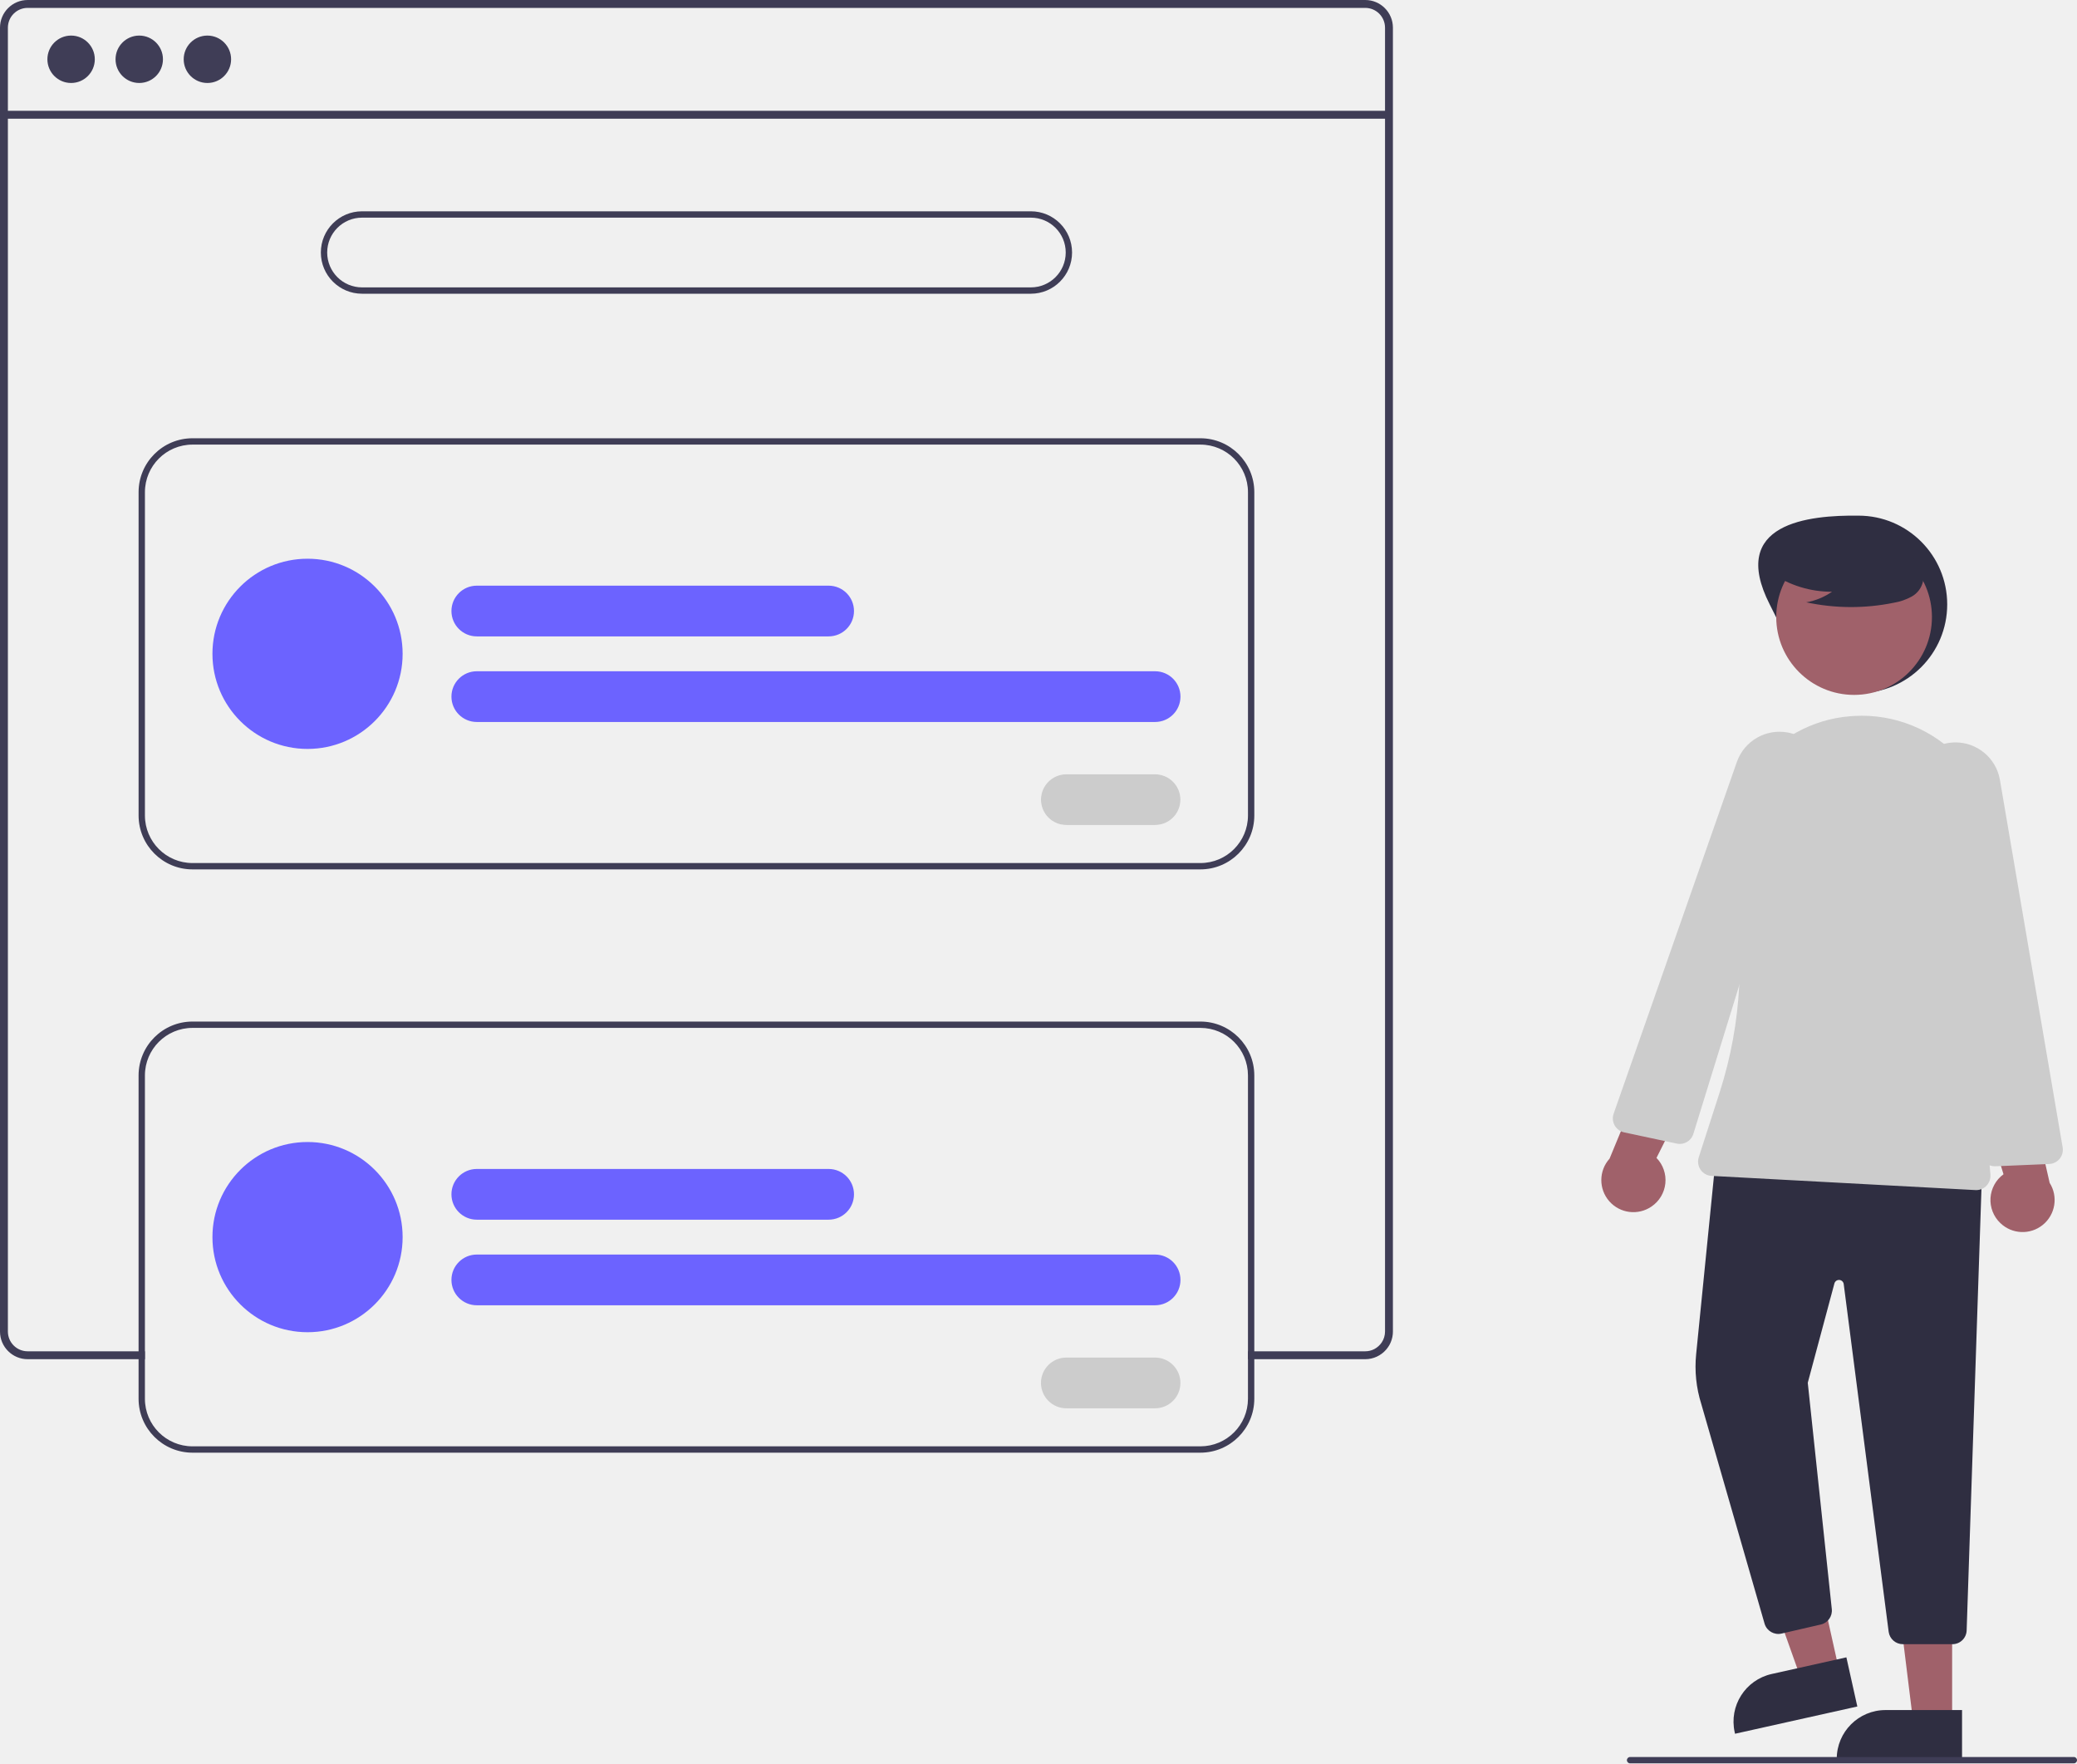
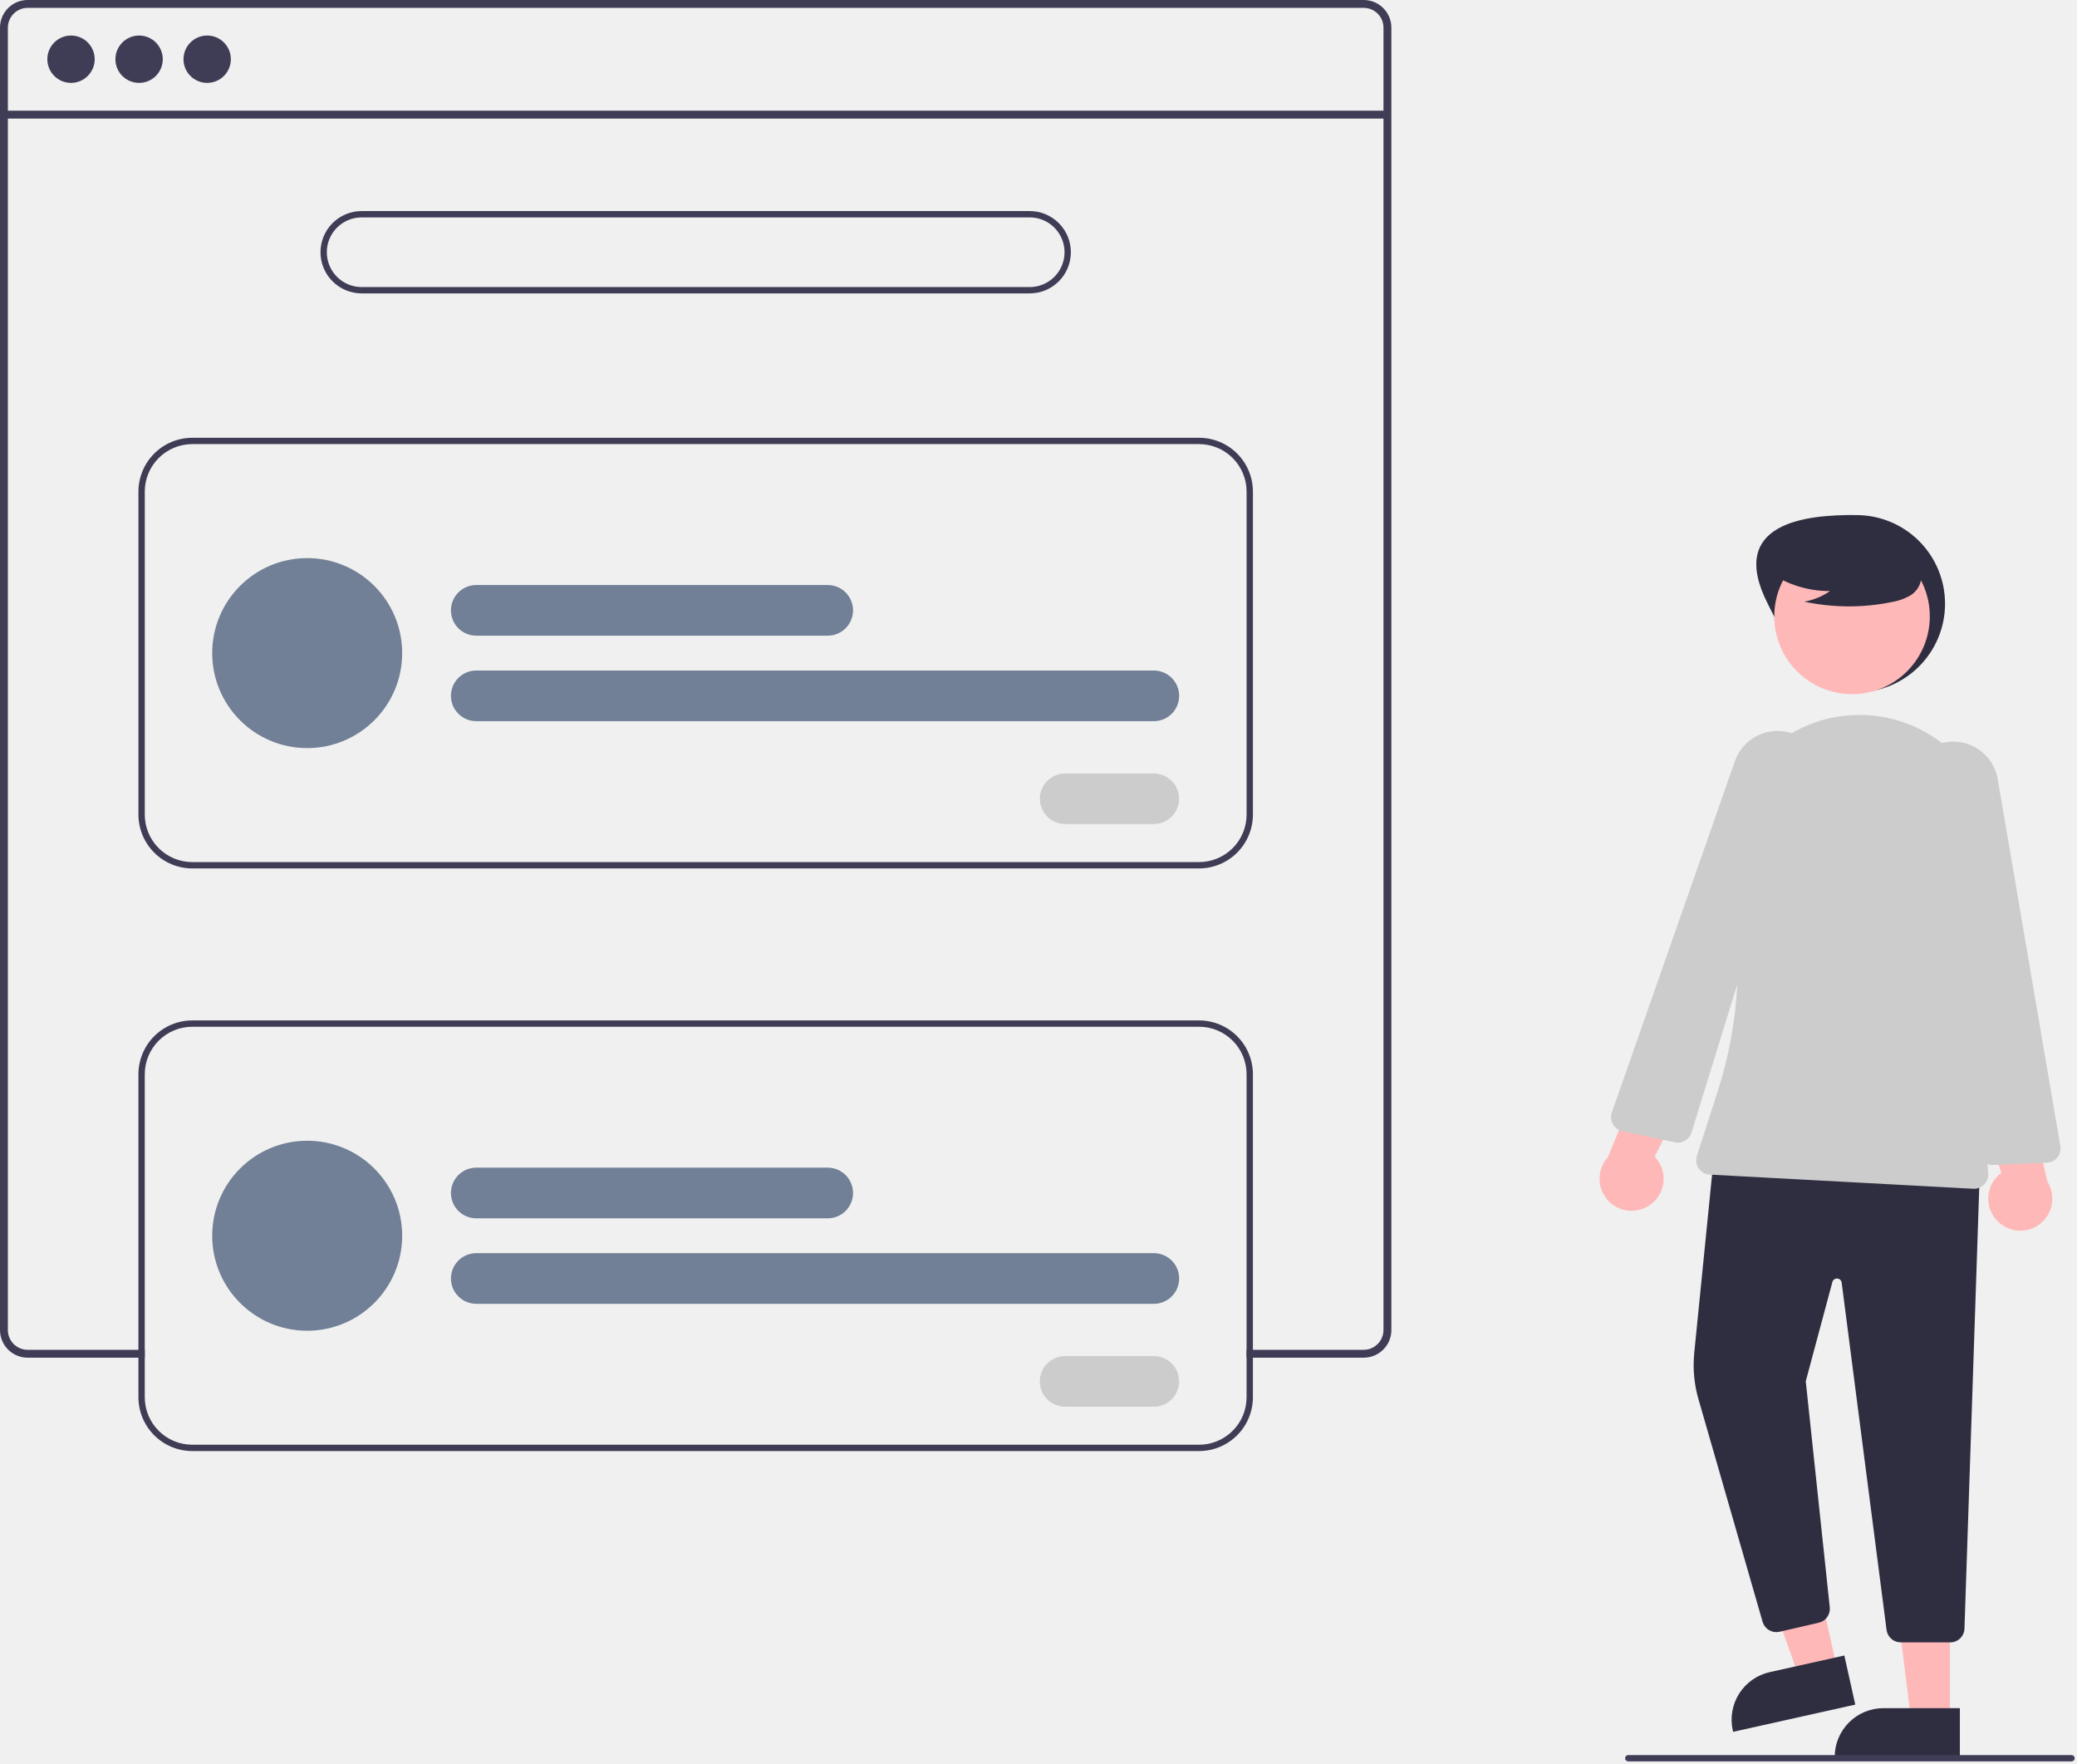
- <svg xmlns="http://www.w3.org/2000/svg" id="b6f9fa20-f559-433f-8a1e-35a1783b27e2" data-name="Layer 1" width="655.272" height="556.25" viewBox="0 0 655.272 556.25">
-   <path d="M830.688,362.537c7.011,13.784,12.536,28,28,28a28,28,0,0,0,0-56C842.972,334.34,817.639,336.881,830.688,362.537Z" transform="translate(-272.3641 -171.875)" fill="#2f2e41" />
-   <polygon points="580.332 527.399 568.366 530.065 552.386 485.179 570.047 481.243 580.332 527.399" fill="#a0616a" />
-   <path d="M858.333,710.193l-38.584,8.598-.109-.488a15.386,15.386,0,0,1,11.671-18.365l.001-0,23.566-5.251Z" transform="translate(-272.3641 -171.875)" fill="#2f2e41" />
-   <polygon points="615.88 543.442 603.62 543.442 597.787 496.154 615.882 496.155 615.88 543.442" fill="#a0616a" />
-   <path d="M891.37,727.202l-39.531-.001v-.5a15.386,15.386,0,0,1,15.386-15.386h.001l24.144.001Z" transform="translate(-272.3641 -171.875)" fill="#2f2e41" />
-   <path d="M888.325,690.537H872.678a4.517,4.517,0,0,1-4.458-3.891l-14.184-109.717a1.5,1.5,0,0,0-2.935-.185l-8.406,31.329,7.577,71.352a4.496,4.496,0,0,1-3.458,4.903l-12.412,2.864a4.522,4.522,0,0,1-5.303-3.031l-19.988-69.366a39.109,39.109,0,0,1-1.627-15.747l6.253-62.534.474.023,83.493,4.023-4.882,145.633A4.483,4.483,0,0,1,888.325,690.537Z" transform="translate(-272.3641 -171.875)" fill="#2f2e41" />
-   <circle cx="584.946" cy="194.646" r="24.561" fill="#a0616a" />
-   <path d="M895.835,547.296c-.081,0-.162-.002-.243-.007l-83.246-4.476a4.499,4.499,0,0,1-4.042-5.872l6.589-20.459a132.358,132.358,0,0,0,3.497-67.876,42.362,42.362,0,0,1,7.525-34.145,41.734,41.734,0,0,1,30.16-16.646h0q.612-.048,1.227-.086a42.172,42.172,0,0,1,44.194,48.351l-5.804,38.973,4.627,57.382a4.5,4.5,0,0,1-4.484,4.861Z" transform="translate(-272.3641 -171.875)" fill="#ccc" />
-   <path d="M793.399,552.476a10.056,10.056,0,0,0,1.57-15.339l16.028-31.939L792.556,507.382l-12.394,29.995a10.11,10.11,0,0,0,13.236,15.1Z" transform="translate(-272.3641 -171.875)" fill="#a0616a" />
-   <path d="M903.434,557.681a10.056,10.056,0,0,1,1.015-15.386l-10.466-34.168,17.817,5.235,7.207,31.644a10.11,10.11,0,0,1-15.573,12.675Z" transform="translate(-272.3641 -171.875)" fill="#a0616a" />
-   <path d="M901.701,539.782a4.477,4.477,0,0,1-4.455-3.909l-8.328-62.823-13.286-49.093a14.188,14.188,0,0,1,13.347-17.889h0a14.244,14.244,0,0,1,14.334,11.796L923.108,533.808a4.501,4.501,0,0,1-4.246,5.253l-16.965.717C901.832,539.78,901.766,539.782,901.701,539.782Z" transform="translate(-272.3641 -171.875)" fill="#ccc" />
-   <path d="M802.322,532.726a4.6,4.6,0,0,1-.958-.102l-16.606-3.541a4.5,4.5,0,0,1-3.308-5.889L820.342,412.189a14.265,14.265,0,0,1,16.104-9.235h0a14.189,14.189,0,0,1,10.17,19.868l-21.327,46.243-18.686,60.487A4.474,4.474,0,0,1,802.322,532.726Z" transform="translate(-272.3641 -171.875)" fill="#ccc" />
-   <path d="M831.247,352.64A33.405,33.405,0,0,0,850.338,358.54a20.471,20.471,0,0,1-8.114,3.338,67.359,67.359,0,0,0,27.514.155,17.807,17.807,0,0,0,5.76-1.978,7.289,7.289,0,0,0,3.555-4.755c.604-3.449-2.083-6.582-4.876-8.693a35.967,35.967,0,0,0-30.224-6.04c-3.376.873-6.759,2.347-8.951,5.059s-2.843,6.891-.753,9.684Z" transform="translate(-272.3641 -171.875)" fill="#2f2e41" />
-   <path d="M703.084,171.875h-422a8.728,8.728,0,0,0-8.72,8.72v411.32a8.728,8.728,0,0,0,8.72,8.72h37v-2.49h-37a6.237,6.237,0,0,1-6.23-6.23V180.595a6.237,6.237,0,0,1,6.23-6.23h422a6.24,6.24,0,0,1,6.24,6.23v411.32a6.179,6.179,0,0,1-1.03,3.42,6.446,6.446,0,0,1-2.36,2.12,6.186,6.186,0,0,1-2.85.69h-37v2.49h37a8.712,8.712,0,0,0,6.63-3.06,1.946,1.946,0,0,0,.19-.24,8.153,8.153,0,0,0,1.25-2.11,8.499,8.499,0,0,0,.66-3.31V180.595A8.73,8.73,0,0,0,703.084,171.875Z" transform="translate(-272.3641 -171.875)" fill="#3f3d56" />
-   <rect x="1.242" y="34.953" width="436.957" height="2.493" fill="#3f3d56" />
-   <circle cx="22.431" cy="18.7" r="7.478" fill="#3f3d56" />
-   <circle cx="43.932" cy="18.7" r="7.478" fill="#3f3d56" />
-   <circle cx="65.432" cy="18.7" r="7.478" fill="#3f3d56" />
-   <path d="M597.589,264.531h-211a13,13,0,0,1,0-26h211a13,13,0,0,1,0,26Zm-211-24a11,11,0,0,0,0,22h211a11,11,0,0,0,0-22Z" transform="translate(-272.3641 -171.875)" fill="#3f3d56" />
-   <path d="M651.088,446.125h-318a17.019,17.019,0,0,1-17-17v-102a17.019,17.019,0,0,1,17-17h318a17.019,17.019,0,0,1,17,17v102A17.019,17.019,0,0,1,651.088,446.125Zm-318-134a15.017,15.017,0,0,0-15,15v102a15.017,15.017,0,0,0,15,15h318a15.017,15.017,0,0,0,15-15v-102a15.017,15.017,0,0,0-15-15Z" transform="translate(-272.3641 -171.875)" fill="#3f3d56" />
-   <path d="M533.789,372.625h-111a8,8,0,1,1,0-16h111a8,8,0,0,1,0,16Z" transform="translate(-272.3641 -171.875)" fill="#6c63ff" />
-   <path d="M636.789,399.625h-214a8,8,0,1,1,0-16h214a8,8,0,0,1,0,16Z" transform="translate(-272.3641 -171.875)" fill="#6c63ff" />
-   <circle cx="97.024" cy="206.25" r="30" fill="#6c63ff" />
-   <path d="M636.778,432.125h-28a8,8,0,1,1,0-16h28a8,8,0,0,1,0,16Z" transform="translate(-272.3641 -171.875)" fill="#fff" />
-   <path d="M636.778,432.125h-28a8,8,0,1,1,0-16h28a8,8,0,0,1,0,16Z" transform="translate(-272.3641 -171.875)" fill="#ccc" />
-   <path d="M651.084,494.125h-318a17.024,17.024,0,0,0-17,17v102a17.024,17.024,0,0,0,17,17h318a17.018,17.018,0,0,0,17-17v-102A17.018,17.018,0,0,0,651.084,494.125Zm15,119a15.012,15.012,0,0,1-15,15h-318a15.018,15.018,0,0,1-15-15v-102a15.018,15.018,0,0,1,15-15h318a15.012,15.012,0,0,1,15,15Z" transform="translate(-272.3641 -171.875)" fill="#3f3d56" />
-   <path d="M533.789,556.625h-111a8,8,0,1,1,0-16h111a8,8,0,0,1,0,16Z" transform="translate(-272.3641 -171.875)" fill="#6c63ff" />
-   <path d="M636.789,583.625h-214a8,8,0,1,1,0-16h214a8,8,0,0,1,0,16Z" transform="translate(-272.3641 -171.875)" fill="#6c63ff" />
-   <circle cx="97.024" cy="390.25" r="30" fill="#6c63ff" />
-   <path d="M636.778,616.125h-28a8,8,0,1,1,0-16h28a8,8,0,0,1,0,16Z" transform="translate(-272.3641 -171.875)" fill="#ccc" />
-   <path d="M926.636,728.125h-140a1,1,0,0,1,0-2h140a1,1,0,1,1,0,2Z" transform="translate(-272.3641 -171.875)" fill="#3f3d56" />
+ <svg xmlns="http://www.w3.org/2000/svg" width="656" height="557" viewBox="0 0 656 557" fill="none">
+   <g clip-path="url(#clip0)">
+     <path d="M558.324 190.662C565.335 204.445 570.86 218.662 586.324 218.662C593.75 218.662 600.872 215.712 606.123 210.46C611.374 205.209 614.324 198.088 614.324 190.662C614.324 183.235 611.374 176.114 606.123 170.863C600.872 165.612 593.75 162.662 586.324 162.662C570.608 162.465 545.275 165.006 558.324 190.662Z" fill="#2F2E41" />
+     <path d="M580.332 527.399L568.366 530.065L552.386 485.179L570.047 481.243L580.332 527.399Z" fill="#FFB8B8" />
+     <path d="M585.969 538.318L547.385 546.917L547.276 546.429C546.837 544.456 546.79 542.417 547.138 540.427C547.487 538.436 548.224 536.534 549.308 534.829C550.392 533.123 551.801 531.648 553.455 530.487C555.108 529.327 556.975 528.503 558.947 528.063L558.948 528.063L582.514 522.812L585.969 538.318Z" fill="#2F2E41" />
+     <path d="M615.88 543.442H603.62L597.787 496.154L615.882 496.155L615.88 543.442Z" fill="#FFB8B8" />
+     <path d="M619.006 555.327L579.476 555.325V554.825C579.476 552.805 579.873 550.804 580.647 548.937C581.42 547.07 582.553 545.374 583.982 543.945C585.411 542.517 587.107 541.383 588.974 540.61C590.841 539.837 592.841 539.439 594.862 539.439H594.863L619.007 539.44L619.006 555.327Z" fill="#2F2E41" />
+     <path d="M615.961 518.662H600.314C599.227 518.658 598.178 518.262 597.359 517.548C596.54 516.833 596.006 515.847 595.856 514.771L581.672 405.054C581.625 404.711 581.46 404.395 581.207 404.159C580.953 403.924 580.626 403.783 580.28 403.761C579.934 403.739 579.592 403.838 579.311 404.04C579.03 404.242 578.827 404.535 578.737 404.87L570.331 436.199L577.908 507.55C578.037 508.65 577.755 509.758 577.117 510.663C576.479 511.568 575.529 512.205 574.45 512.453L562.038 515.318C560.936 515.567 559.779 515.394 558.797 514.833C557.816 514.272 557.08 513.363 556.735 512.287L536.747 442.92C535.137 437.837 534.583 432.478 535.12 427.173L541.374 364.639L541.848 364.663L625.341 368.686L620.459 514.319C620.422 515.486 619.932 516.592 619.092 517.403C618.252 518.214 617.129 518.666 615.961 518.662Z" fill="#2F2E41" />
+     <path d="M584.946 219.207C598.511 219.207 609.507 208.21 609.507 194.646C609.507 181.081 598.511 170.085 584.946 170.085C571.381 170.085 560.385 181.081 560.385 194.646C560.385 208.21 571.381 219.207 584.946 219.207Z" fill="#FFB8B8" />
+     <path d="M623.471 375.421C623.39 375.421 623.309 375.419 623.227 375.414L539.981 370.939C539.293 370.902 538.623 370.708 538.022 370.371C537.421 370.035 536.906 369.565 536.515 368.997C536.125 368.43 535.87 367.781 535.77 367.099C535.67 366.418 535.728 365.722 535.939 365.067L542.528 344.608C549.582 322.672 550.787 299.276 546.025 276.732C544.777 270.833 544.802 264.735 546.1 258.847C547.398 252.959 549.938 247.415 553.55 242.587C557.102 237.826 561.631 233.878 566.832 231.007C572.033 228.136 577.787 226.409 583.709 225.941H583.71C584.117 225.909 584.526 225.88 584.937 225.855C591.203 225.484 597.472 226.517 603.288 228.878C609.103 231.239 614.319 234.868 618.553 239.501C622.788 244.134 625.935 249.654 627.765 255.658C629.595 261.662 630.062 267.998 629.131 274.205L623.327 313.178L627.954 370.56C628.004 371.179 627.925 371.802 627.723 372.389C627.52 372.977 627.198 373.516 626.777 373.972C626.356 374.429 625.844 374.793 625.275 375.043C624.706 375.292 624.092 375.421 623.471 375.421V375.421Z" fill="#CCCCCC" />
+     <path d="M521.034 380.601C522.252 379.777 523.274 378.696 524.028 377.434C524.782 376.172 525.251 374.76 525.4 373.298C525.55 371.835 525.377 370.358 524.894 368.969C524.411 367.581 523.629 366.315 522.604 365.262L538.633 333.323L520.192 335.507L507.798 365.501C506.142 367.341 505.219 369.724 505.202 372.199C505.186 374.674 506.078 377.069 507.709 378.93C509.341 380.791 511.599 381.99 514.054 382.297C516.51 382.605 518.994 382.002 521.034 380.601H521.034Z" fill="#FFB8B8" />
+     <path d="M631.07 385.806C630.007 384.79 629.18 383.553 628.647 382.183C628.115 380.813 627.889 379.343 627.985 377.876C628.082 376.409 628.499 374.981 629.208 373.693C629.916 372.405 630.898 371.287 632.085 370.42L621.62 336.252L639.436 341.486L646.643 373.13C647.968 375.221 648.481 377.725 648.083 380.168C647.686 382.611 646.406 384.823 644.486 386.385C642.567 387.948 640.141 388.752 637.668 388.645C635.195 388.538 632.847 387.528 631.07 385.806V385.806Z" fill="#FFB8B8" />
+     <path d="M629.337 367.907C628.246 367.91 627.191 367.515 626.37 366.795C625.55 366.075 625.02 365.08 624.882 363.997L616.554 301.174L603.268 252.081C602.707 250.006 602.624 247.831 603.027 245.719C603.43 243.607 604.307 241.615 605.592 239.892C606.878 238.169 608.538 236.761 610.448 235.773C612.357 234.786 614.466 234.246 616.615 234.193V234.193C620.02 234.121 623.338 235.271 625.968 237.435C628.597 239.599 630.365 242.634 630.949 245.989L650.744 361.933C650.851 362.563 650.823 363.208 650.661 363.827C650.5 364.445 650.209 365.022 649.807 365.519C649.405 366.015 648.902 366.421 648.332 366.709C647.761 366.996 647.136 367.159 646.497 367.186L629.533 367.903C629.467 367.905 629.402 367.907 629.337 367.907Z" fill="#CCCCCC" />
+     <path d="M529.958 360.851C529.636 360.851 529.315 360.817 529 360.749L512.394 357.208C511.769 357.075 511.18 356.81 510.665 356.432C510.151 356.053 509.722 355.569 509.409 355.012C509.096 354.454 508.906 353.837 508.85 353.201C508.794 352.564 508.875 351.923 509.086 351.32L547.978 240.314C549.118 237.106 551.368 234.412 554.322 232.718C557.275 231.025 560.737 230.443 564.081 231.079V231.079C566.191 231.49 568.18 232.375 569.898 233.668C571.616 234.961 573.017 236.627 573.997 238.54C574.976 240.454 575.508 242.565 575.552 244.714C575.596 246.863 575.151 248.995 574.251 250.947L552.924 297.19L534.239 357.677C533.96 358.595 533.393 359.399 532.622 359.971C531.852 360.542 530.917 360.851 529.958 360.851V360.851Z" fill="#CCCCCC" />
+     <path d="M558.883 180.765C564.495 184.634 571.157 186.692 577.974 186.665C575.542 188.351 572.774 189.49 569.86 190.003C578.923 191.947 588.29 192 597.374 190.158C599.393 189.834 601.342 189.165 603.134 188.179C604.027 187.681 604.805 187 605.417 186.18C606.03 185.361 606.463 184.422 606.689 183.425C607.292 179.976 604.605 176.843 601.813 174.732C597.537 171.548 592.608 169.355 587.38 168.31C582.153 167.266 576.759 167.396 571.588 168.692C568.212 169.565 564.83 171.039 562.637 173.751C560.444 176.462 559.794 180.642 561.884 183.434L558.883 180.765Z" fill="#2F2E41" />
+     <path d="M430.72 1.97369e-09H8.72C6.408 0.002 4.191 0.921 2.556 2.556C0.921 4.191 0.002 6.408 0 8.72V420.04C0.002 422.352 0.921 424.569 2.556 426.204C4.191 427.839 6.408 428.758 8.72 428.76H45.72V426.27H8.72C7.069 426.268 5.485 425.611 4.317 424.443C3.149 423.275 2.492 421.692 2.49 420.04V8.72C2.492 7.068 3.149 5.485 4.317 4.317C5.485 3.149 7.069 2.492 8.72 2.49H430.72C432.373 2.49 433.959 3.146 435.129 4.314C436.299 5.482 436.958 7.067 436.96 8.72V420.04C436.961 421.257 436.603 422.446 435.93 423.46C435.332 424.352 434.521 425.081 433.57 425.58C432.689 426.035 431.712 426.272 430.72 426.27H393.72V428.76H430.72C431.981 428.76 433.227 428.486 434.371 427.958C435.516 427.43 436.532 426.659 437.35 425.7C437.42 425.625 437.483 425.545 437.54 425.46C438.061 424.824 438.482 424.112 438.79 423.35C439.229 422.302 439.454 421.176 439.45 420.04V8.72C439.448 6.406 438.527 4.188 436.89 2.553C435.253 0.918 433.034 -4.91605e-05 430.72 1.97369e-09Z" fill="#3F3D56" />
+     <path d="M438.199 34.953H1.242V37.446H438.199V34.953Z" fill="#3F3D56" />
+     <path d="M22.431 26.178C26.561 26.178 29.91 22.83 29.91 18.7C29.91 14.57 26.561 11.222 22.431 11.222C18.301 11.222 14.953 14.57 14.953 18.7C14.953 22.83 18.301 26.178 22.431 26.178Z" fill="#3F3D56" />
+     <path d="M43.932 26.178C48.062 26.178 51.41 22.83 51.41 18.7C51.41 14.57 48.062 11.222 43.932 11.222C39.801 11.222 36.453 14.57 36.453 18.7C36.453 22.83 39.801 26.178 43.932 26.178Z" fill="#3F3D56" />
+     <path d="M65.432 26.178C69.562 26.178 72.911 22.83 72.911 18.7C72.911 14.57 69.562 11.222 65.432 11.222C61.302 11.222 57.954 14.57 57.954 18.7C57.954 22.83 61.302 26.178 65.432 26.178Z" fill="#3F3D56" />
+     <path d="M325.224 92.656H114.224C110.777 92.656 107.47 91.286 105.032 88.848C102.594 86.41 101.224 83.104 101.224 79.656C101.224 76.208 102.594 72.901 105.032 70.463C107.47 68.025 110.777 66.656 114.224 66.656H325.224C328.672 66.656 331.979 68.025 334.417 70.463C336.855 72.901 338.224 76.208 338.224 79.656C338.224 83.104 336.855 86.41 334.417 88.848C331.979 91.286 328.672 92.656 325.224 92.656V92.656ZM114.224 68.656C111.307 68.656 108.509 69.815 106.446 71.878C104.383 73.941 103.224 76.738 103.224 79.656C103.224 82.573 104.383 85.371 106.446 87.434C108.509 89.497 111.307 90.656 114.224 90.656H325.224C328.142 90.656 330.94 89.497 333.003 87.434C335.066 85.371 336.224 82.573 336.224 79.656C336.224 76.738 335.066 73.941 333.003 71.878C330.94 69.815 328.142 68.656 325.224 68.656H114.224Z" fill="#3F3D56" />
+     <path d="M378.724 274.25H60.724C56.217 274.245 51.896 272.452 48.709 269.265C45.522 266.078 43.729 261.757 43.724 257.25V155.25C43.729 150.743 45.522 146.422 48.709 143.235C51.896 140.048 56.217 138.255 60.724 138.25H378.724C383.231 138.255 387.553 140.048 390.74 143.235C393.927 146.422 395.719 150.743 395.724 155.25V257.25C395.719 261.757 393.927 266.078 390.74 269.265C387.553 272.452 383.231 274.245 378.724 274.25V274.25ZM60.724 140.25C56.748 140.254 52.935 141.836 50.123 144.648C47.311 147.46 45.729 151.273 45.724 155.25V257.25C45.729 261.227 47.311 265.04 50.123 267.852C52.935 270.664 56.748 272.246 60.724 272.25H378.724C382.701 272.246 386.514 270.664 389.326 267.852C392.138 265.04 393.72 261.227 393.724 257.25V155.25C393.72 151.273 392.138 147.46 389.326 144.648C386.514 141.836 382.701 140.254 378.724 140.25H60.724Z" fill="#3F3D56" />
+     <path d="M261.425 200.75H150.425C148.304 200.75 146.269 199.907 144.768 198.407C143.268 196.907 142.425 194.872 142.425 192.75C142.425 190.628 143.268 188.593 144.768 187.093C146.269 185.593 148.304 184.75 150.425 184.75H261.425C263.547 184.75 265.582 185.593 267.082 187.093C268.582 188.593 269.425 190.628 269.425 192.75C269.425 194.872 268.582 196.907 267.082 198.407C265.582 199.907 263.547 200.75 261.425 200.75Z" fill="#718096" />
+     <path d="M364.425 227.75H150.425C148.304 227.75 146.269 226.907 144.768 225.407C143.268 223.907 142.425 221.872 142.425 219.75C142.425 217.628 143.268 215.593 144.768 214.093C146.269 212.593 148.304 211.75 150.425 211.75H364.425C366.547 211.75 368.582 212.593 370.082 214.093C371.582 215.593 372.425 217.628 372.425 219.75C372.425 221.872 371.582 223.907 370.082 225.407C368.582 226.907 366.547 227.75 364.425 227.75Z" fill="#718096" />
+     <path d="M97.024 236.25C113.592 236.25 127.024 222.819 127.024 206.25C127.024 189.681 113.592 176.25 97.024 176.25C80.455 176.25 67.024 189.681 67.024 206.25C67.024 222.819 80.455 236.25 97.024 236.25Z" fill="#718096" />
+     <path d="M364.413 260.25H336.413C334.292 260.25 332.257 259.407 330.757 257.907C329.256 256.407 328.413 254.372 328.413 252.25C328.413 250.128 329.256 248.093 330.757 246.593C332.257 245.093 334.292 244.25 336.413 244.25H364.413C366.535 244.25 368.57 245.093 370.07 246.593C371.571 248.093 372.413 250.128 372.413 252.25C372.413 254.372 371.571 256.407 370.07 257.907C368.57 259.407 366.535 260.25 364.413 260.25Z" fill="white" />
+     <path d="M364.413 260.25H336.413C334.292 260.25 332.257 259.407 330.757 257.907C329.256 256.407 328.413 254.372 328.413 252.25C328.413 250.128 329.256 248.093 330.757 246.593C332.257 245.093 334.292 244.25 336.413 244.25H364.413C366.535 244.25 368.57 245.093 370.07 246.593C371.571 248.093 372.413 250.128 372.413 252.25C372.413 254.372 371.571 256.407 370.07 257.907C368.57 259.407 366.535 260.25 364.413 260.25Z" fill="#CCCCCC" />
+     <path d="M378.72 322.25H60.72C56.214 322.256 51.893 324.049 48.706 327.236C45.52 330.423 43.727 334.743 43.72 339.25V441.25C43.727 445.757 45.52 450.077 48.706 453.264C51.893 456.451 56.214 458.244 60.72 458.25H378.72C383.227 458.245 387.549 456.453 390.736 453.266C393.923 450.079 395.715 445.757 395.72 441.25V339.25C395.715 334.743 393.923 330.422 390.736 327.234C387.549 324.047 383.227 322.255 378.72 322.25ZM393.72 441.25C393.717 445.227 392.136 449.041 389.323 451.853C386.511 454.665 382.697 456.247 378.72 456.25H60.72C56.743 456.245 52.931 454.663 50.119 451.851C47.307 449.039 45.725 445.227 45.72 441.25V339.25C45.725 335.273 47.307 331.461 50.119 328.649C52.931 325.837 56.743 324.255 60.72 324.25H378.72C382.697 324.253 386.511 325.835 389.323 328.647C392.136 331.459 393.717 335.273 393.72 339.25V441.25Z" fill="#3F3D56" />
+     <path d="M261.425 384.75H150.425C148.304 384.75 146.269 383.907 144.768 382.407C143.268 380.907 142.425 378.872 142.425 376.75C142.425 374.628 143.268 372.593 144.768 371.093C146.269 369.593 148.304 368.75 150.425 368.75H261.425C263.547 368.75 265.582 369.593 267.082 371.093C268.582 372.593 269.425 374.628 269.425 376.75C269.425 378.872 268.582 380.907 267.082 382.407C265.582 383.907 263.547 384.75 261.425 384.75Z" fill="#718096" />
+     <path d="M364.425 411.75H150.425C148.304 411.75 146.269 410.907 144.768 409.407C143.268 407.907 142.425 405.872 142.425 403.75C142.425 401.628 143.268 399.593 144.768 398.093C146.269 396.593 148.304 395.75 150.425 395.75H364.425C366.547 395.75 368.582 396.593 370.082 398.093C371.582 399.593 372.425 401.628 372.425 403.75C372.425 405.872 371.582 407.907 370.082 409.407C368.582 410.907 366.547 411.75 364.425 411.75Z" fill="#718096" />
+     <path d="M97.024 420.25C113.592 420.25 127.024 406.819 127.024 390.25C127.024 373.681 113.592 360.25 97.024 360.25C80.455 360.25 67.024 373.681 67.024 390.25C67.024 406.819 80.455 420.25 97.024 420.25Z" fill="#718096" />
+     <path d="M364.413 444.25H336.413C334.292 444.25 332.257 443.407 330.757 441.907C329.256 440.407 328.413 438.372 328.413 436.25C328.413 434.128 329.256 432.093 330.757 430.593C332.257 429.093 334.292 428.25 336.413 428.25H364.413C366.535 428.25 368.57 429.093 370.07 430.593C371.571 432.093 372.413 434.128 372.413 436.25C372.413 438.372 371.571 440.407 370.07 441.907C368.57 443.407 366.535 444.25 364.413 444.25Z" fill="#CCCCCC" />
+     <path d="M654.272 556.25H514.272C514.007 556.25 513.752 556.145 513.565 555.957C513.377 555.77 513.272 555.515 513.272 555.25C513.272 554.985 513.377 554.73 513.565 554.543C513.752 554.355 514.007 554.25 514.272 554.25H654.272C654.537 554.25 654.791 554.355 654.979 554.543C655.166 554.73 655.272 554.985 655.272 555.25C655.272 555.515 655.166 555.77 654.979 555.957C654.791 556.145 654.537 556.25 654.272 556.25Z" fill="#3F3D56" />
+   </g>
+   <defs>
+     <clipPath id="clip0">
+       <rect width="655.272" height="556.25" fill="white" />
+     </clipPath>
+   </defs>
</svg>
